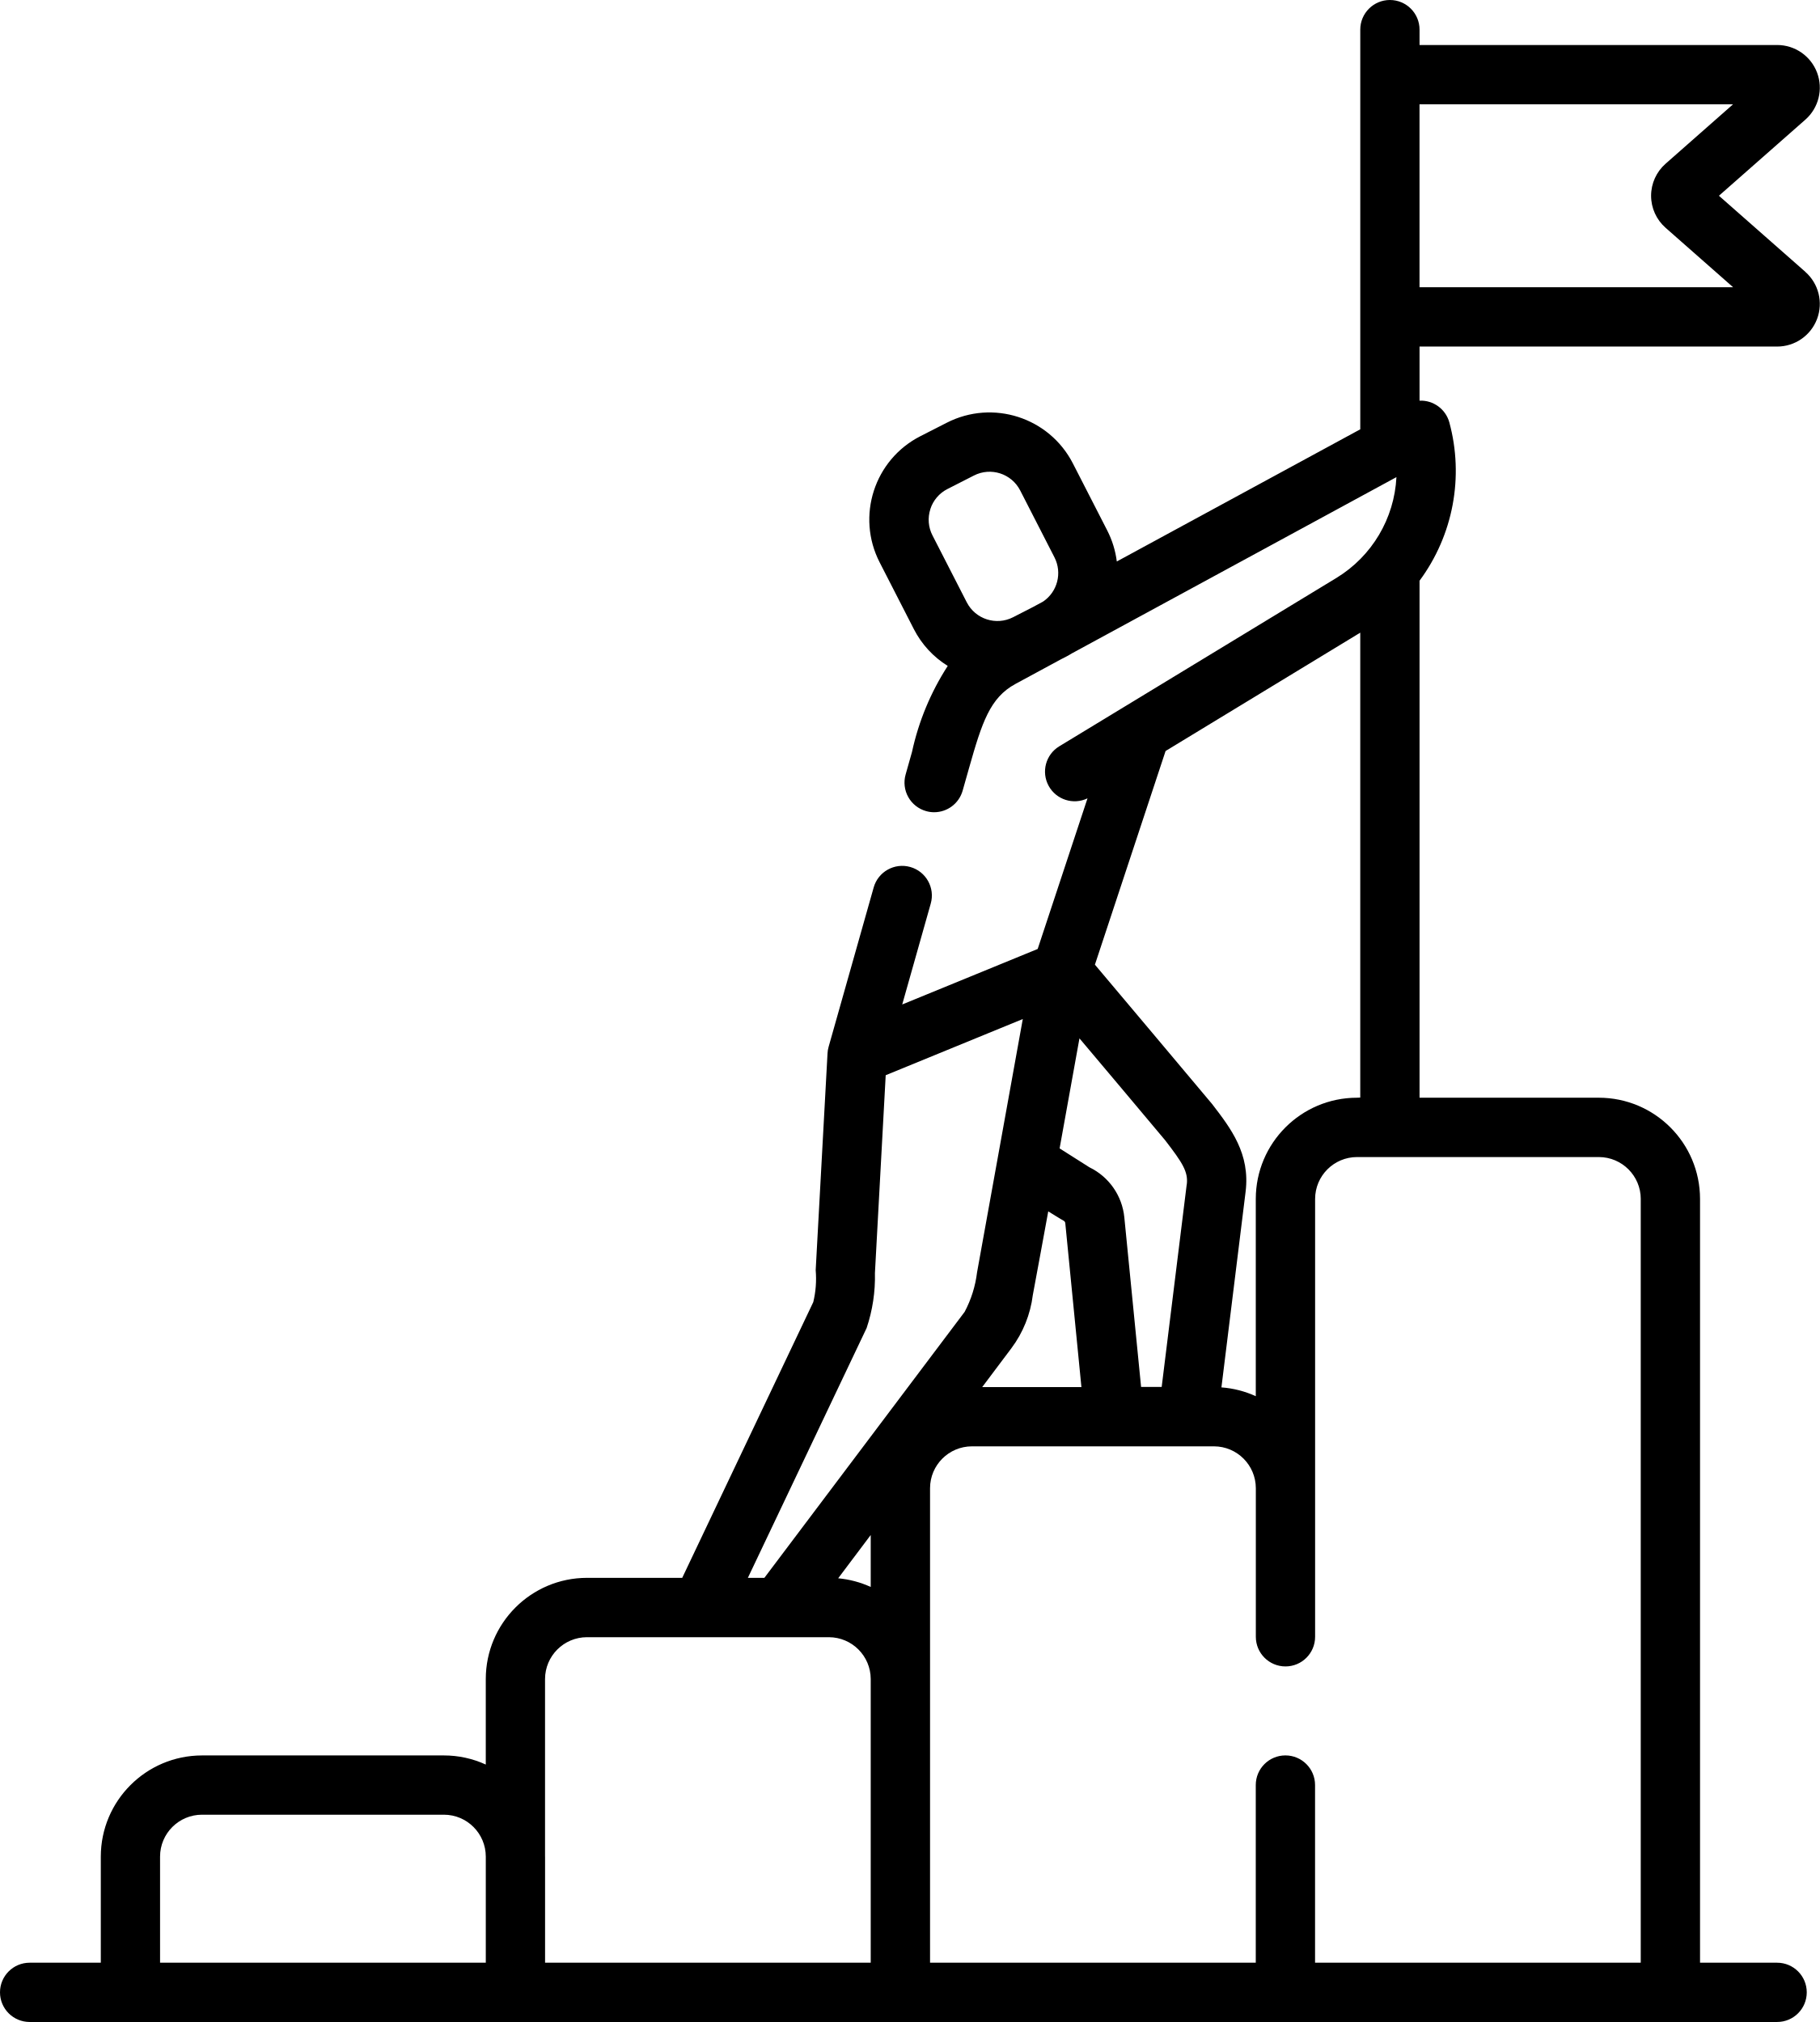
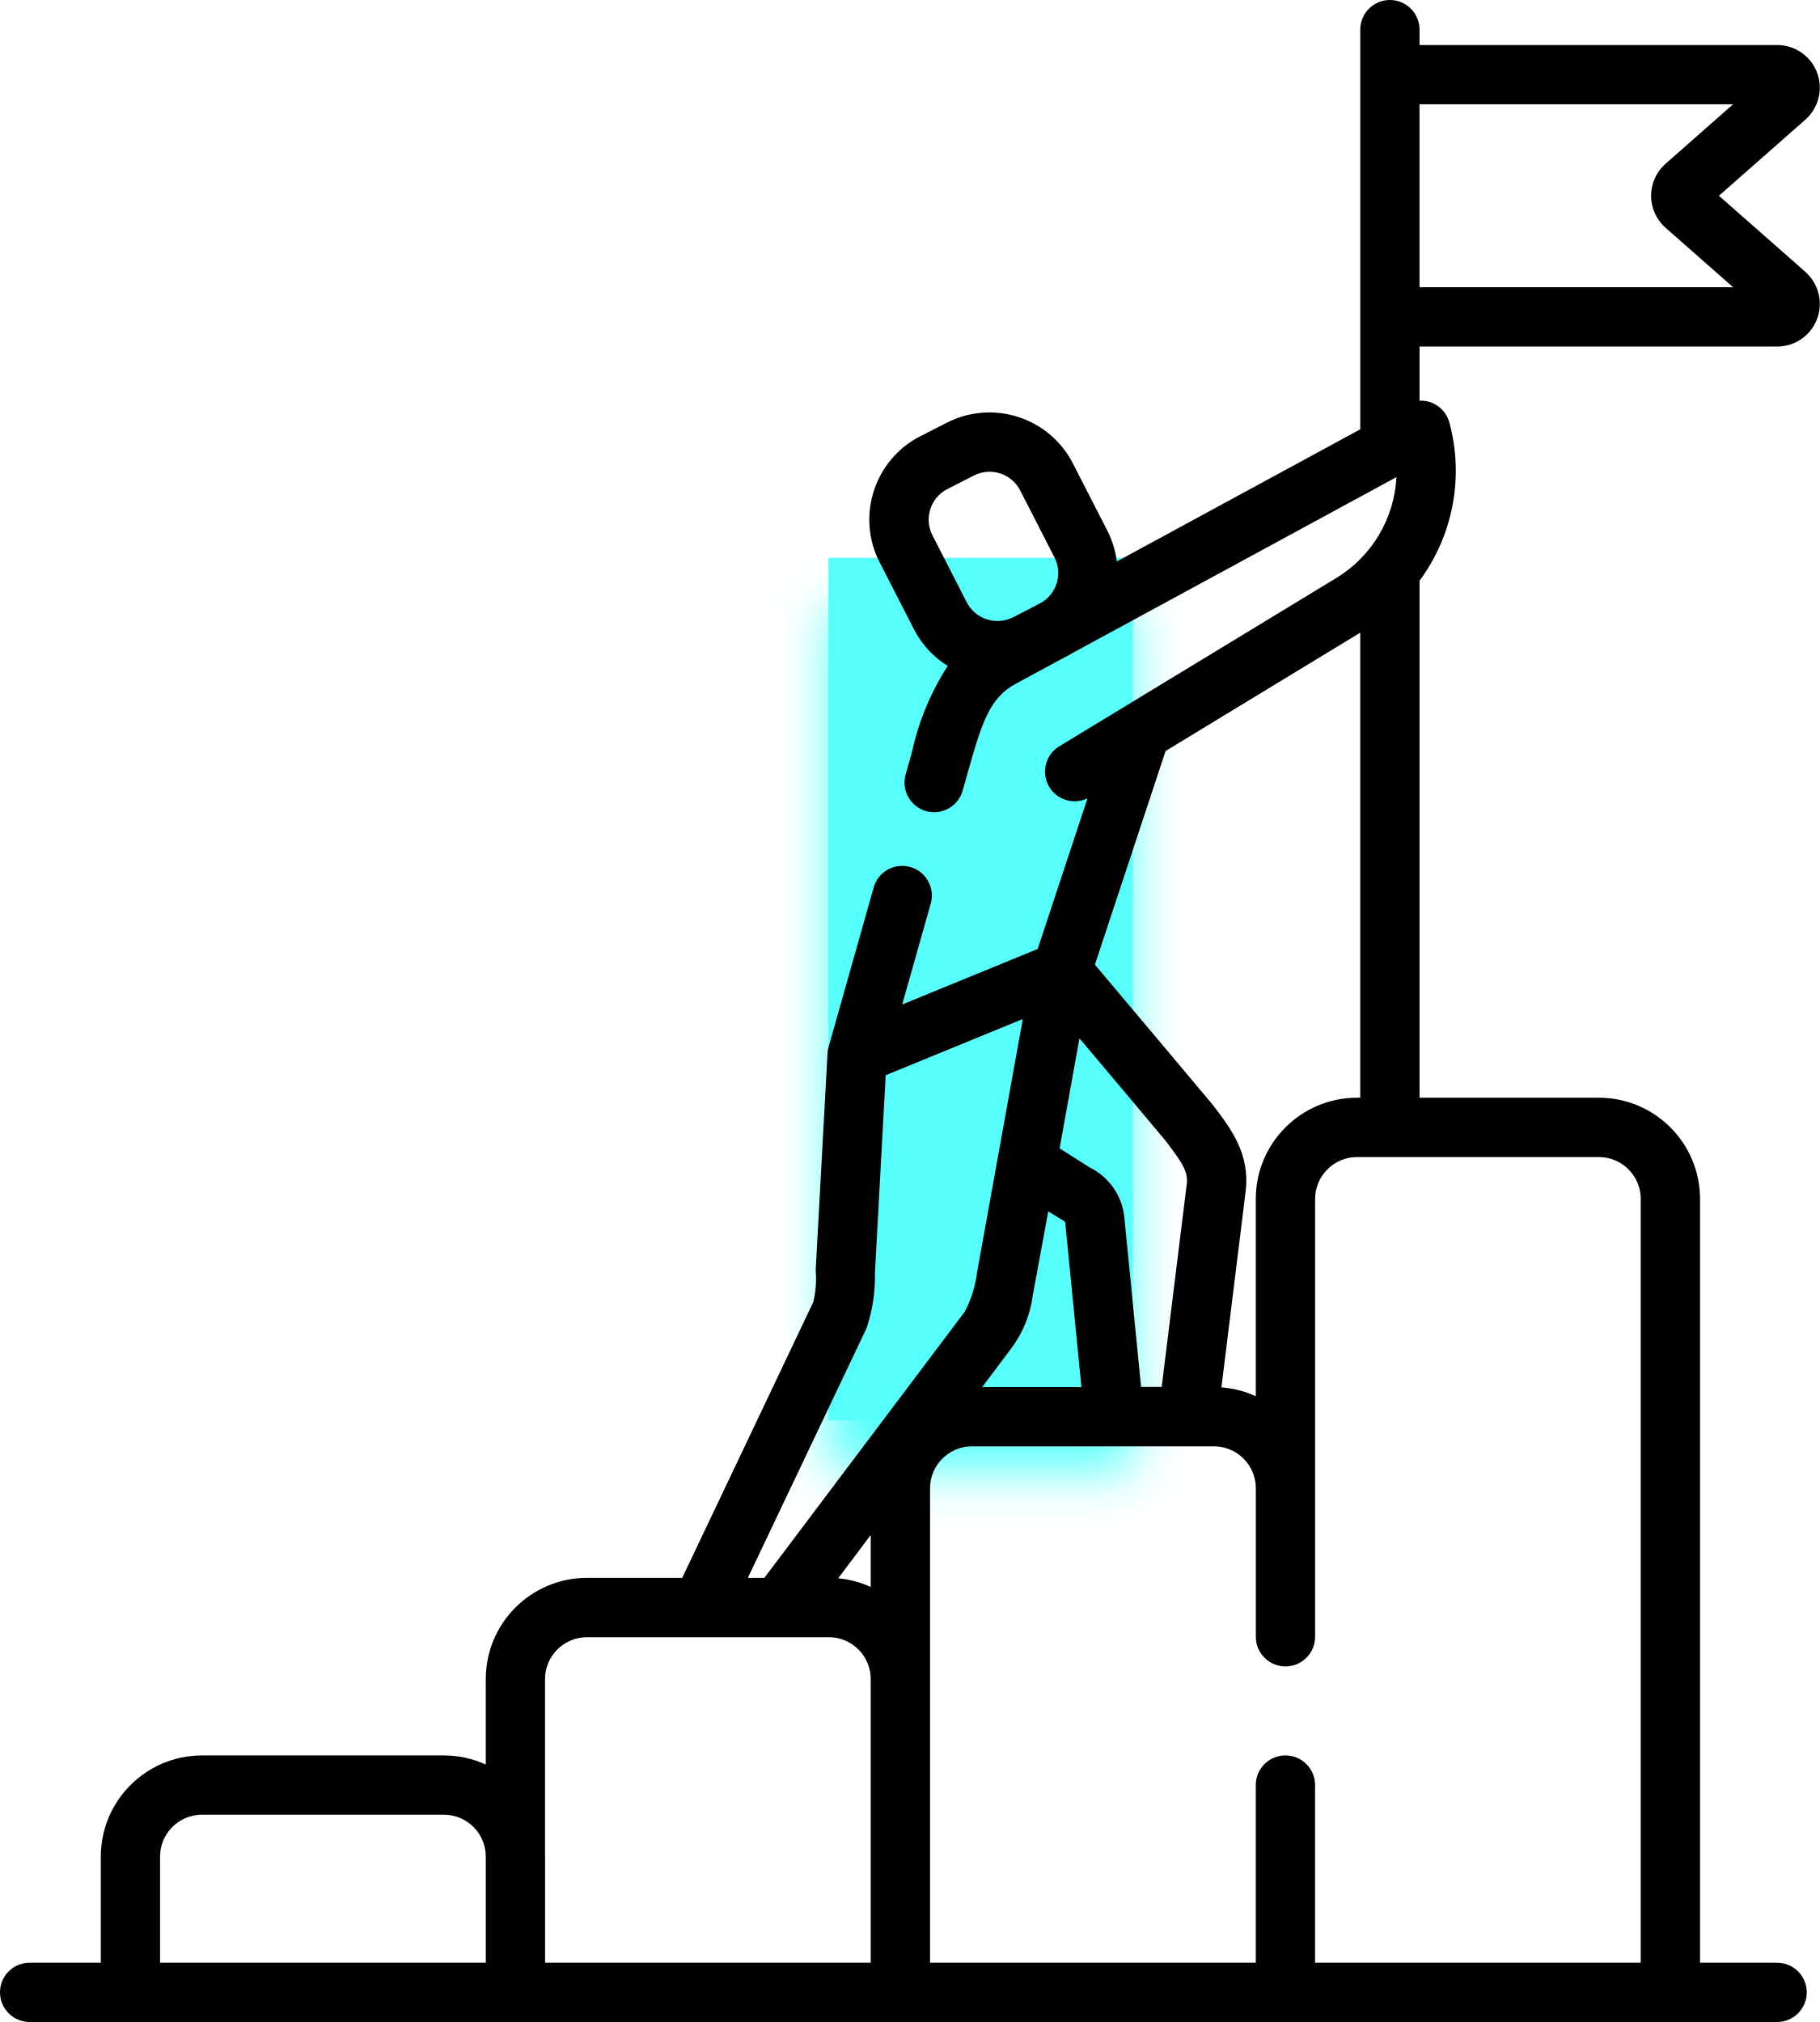
<svg xmlns="http://www.w3.org/2000/svg" width="107.638" height="119.607" viewBox="0 0 107.638 119.607">
-   <path id="promotion-boosting" d="M106.779,16.079l-5.111-4.5,5.111-4.5a2.523,2.523,0,0,0-1.667-4.417H83.961V1.753a1.753,1.753,0,1,0-3.506,0V25.395l-14.4,7.818a5.546,5.546,0,0,0-.569-1.841l-2.029-3.96A5.546,5.546,0,0,0,56,25.005l-1.569.8a5.539,5.539,0,0,0-2.405,7.456l2.029,3.961a5.505,5.505,0,0,0,2,2.169,15.357,15.357,0,0,0-2.113,5.086l-.378,1.338a1.752,1.752,0,0,0,1.21,2.164,1.726,1.726,0,0,0,.477.067,1.754,1.754,0,0,0,1.686-1.277l.378-1.335c.768-2.709,1.24-4.16,2.742-4.976L62.751,39l.332-.17c.11-.057.214-.12.318-.183L82.594,28.223a7.419,7.419,0,0,1-3.539,5.957L66.575,41.763l-.043.026-3.885,2.36a1.753,1.753,0,0,0,1.675,3.075l-2.947,8.91-2.154.883-5.858,2.4L55.05,53.45a1.753,1.753,0,1,0-3.375-.955l-2.667,9.433a1.683,1.683,0,0,0-.063.381l-.7,12.823a5.867,5.867,0,0,1-.143,1.891L40.351,93.334H34.717a5.991,5.991,0,0,0-5.985,5.984v5.06a5.937,5.937,0,0,0-2.478-.539H11.946a5.991,5.991,0,0,0-5.984,5.984V116.1H1.753a1.753,1.753,0,0,0,0,3.506H105.11a1.753,1.753,0,1,0,0-3.506h-4.559V70.917a5.991,5.991,0,0,0-5.984-5.984H83.961V34.351a10.932,10.932,0,0,0,1.761-9.369A1.754,1.754,0,0,0,83.961,23.7V20.5h21.15a2.523,2.523,0,0,0,1.668-4.417ZM55.026,30.115a2.019,2.019,0,0,1,1.008-1.186l1.569-.8a2.034,2.034,0,0,1,2.737.882l2.029,3.961a2.037,2.037,0,0,1-.675,2.613l-.571.309-1.205.618a2.036,2.036,0,0,1-2.737-.883l-2.029-3.96a2.021,2.021,0,0,1-.125-1.551ZM51.5,93.873a5.95,5.95,0,0,0-1.925-.513L51.5,90.8Zm8.323-14.125a6.606,6.606,0,0,0,1.264-3.141c.047-.226.913-4.951.913-4.951s.819.51.9.547a.186.186,0,0,1,.108.153l.954,9.694H58.094Zm10.366-9.676-1.48,11.969H67.491L66.5,72.013a3.693,3.693,0,0,0-2.065-2.964l-1.763-1.118,1.174-6.509S68.8,67.3,68.914,67.449c1.024,1.331,1.374,1.864,1.279,2.624ZM51.258,78.556a9.5,9.5,0,0,0,.491-3.254l.637-11.7,8.108-3.323L59.02,68.448c0,.022-.009.045-.012.067l-1.219,6.75a6.678,6.678,0,0,1-.734,2.335L45.21,93.334h-.976ZM9.467,109.823a2.481,2.481,0,0,1,2.478-2.478H26.254a2.481,2.481,0,0,1,2.479,2.478V116.1H9.467Zm22.77,0v-10.5a2.482,2.482,0,0,1,2.479-2.478H49.025A2.481,2.481,0,0,1,51.5,99.318V116.1H32.239v-6.279Zm64.807-38.9V116.1H77.781V105.591a1.753,1.753,0,0,0-3.507,0V116.1H55.009V88.033a2.481,2.481,0,0,1,2.478-2.478H71.8a2.481,2.481,0,0,1,2.478,2.478v8.788a1.753,1.753,0,1,0,3.506,0v-25.9a2.482,2.482,0,0,1,2.479-2.478H94.566a2.482,2.482,0,0,1,2.479,2.478ZM80.259,64.933a5.991,5.991,0,0,0-5.984,5.984V82.589a5.934,5.934,0,0,0-2.032-.521L73.672,70.5c.281-2.254-.869-3.748-1.98-5.193-.118-.153-6.932-8.244-6.932-8.244l4.18-12.639,11.514-7v27.5Zm3.7-47.944V6.169h18.545L98.512,9.686a2.522,2.522,0,0,0,0,3.787l3.994,3.517H83.961Zm0,0" />
+   <defs>
+     <filter id="Rectangle_Copy_19" x="44.5" y="31.5" width="27" height="60" filterUnits="userSpaceOnUse">
+       <feOffset dy="3" input="SourceAlpha" />
+       <feGaussianBlur stdDeviation="1.5" result="blur" />
+       <feFlood flood-color="#56fffb" />
+       <feComposite operator="in" in2="blur" />
+       <feComposite in="SourceGraphic" />
+     </filter>
+   </defs>
+   <g id="Grupo_414" data-name="Grupo 414" transform="translate(-1068 -1057)">
+     <g transform="matrix(1, 0, 0, 1, 1068, 1057)" filter="url(#Rectangle_Copy_19)">
+       <rect id="Rectangle_Copy_19-2" data-name="Rectangle Copy 19" width="18" height="51" transform="translate(49 33)" fill="#56fffb" />
+     </g>
+     <path id="promotion-boosting" d="M106.779,16.079l-5.111-4.5,5.111-4.5a2.523,2.523,0,0,0-1.667-4.417H83.961V1.753a1.753,1.753,0,1,0-3.506,0V25.395l-14.4,7.818a5.546,5.546,0,0,0-.569-1.841l-2.029-3.96A5.546,5.546,0,0,0,56,25.005l-1.569.8a5.539,5.539,0,0,0-2.405,7.456l2.029,3.961a5.505,5.505,0,0,0,2,2.169,15.357,15.357,0,0,0-2.113,5.086l-.378,1.338a1.752,1.752,0,0,0,1.21,2.164,1.726,1.726,0,0,0,.477.067,1.754,1.754,0,0,0,1.686-1.277l.378-1.335c.768-2.709,1.24-4.16,2.742-4.976L62.751,39l.332-.17c.11-.057.214-.12.318-.183L82.594,28.223a7.419,7.419,0,0,1-3.539,5.957L66.575,41.763l-.043.026-3.885,2.36a1.753,1.753,0,0,0,1.675,3.075l-2.947,8.91-2.154.883-5.858,2.4L55.05,53.45a1.753,1.753,0,1,0-3.375-.955l-2.667,9.433a1.683,1.683,0,0,0-.063.381l-.7,12.823a5.867,5.867,0,0,1-.143,1.891L40.351,93.334H34.717a5.991,5.991,0,0,0-5.985,5.984v5.06a5.937,5.937,0,0,0-2.478-.539H11.946a5.991,5.991,0,0,0-5.984,5.984V116.1H1.753a1.753,1.753,0,0,0,0,3.506H105.11a1.753,1.753,0,1,0,0-3.506h-4.559V70.917a5.991,5.991,0,0,0-5.984-5.984H83.961V34.351a10.932,10.932,0,0,0,1.761-9.369A1.754,1.754,0,0,0,83.961,23.7V20.5h21.15a2.523,2.523,0,0,0,1.668-4.417ZM55.026,30.115a2.019,2.019,0,0,1,1.008-1.186l1.569-.8a2.034,2.034,0,0,1,2.737.882l2.029,3.961a2.037,2.037,0,0,1-.675,2.613l-.571.309-1.205.618a2.036,2.036,0,0,1-2.737-.883l-2.029-3.96a2.021,2.021,0,0,1-.125-1.551ZM51.5,93.873a5.95,5.95,0,0,0-1.925-.513L51.5,90.8Zm8.323-14.125a6.606,6.606,0,0,0,1.264-3.141c.047-.226.913-4.951.913-4.951s.819.51.9.547a.186.186,0,0,1,.108.153l.954,9.694H58.094Zm10.366-9.676-1.48,11.969H67.491L66.5,72.013a3.693,3.693,0,0,0-2.065-2.964l-1.763-1.118,1.174-6.509S68.8,67.3,68.914,67.449c1.024,1.331,1.374,1.864,1.279,2.624ZM51.258,78.556a9.5,9.5,0,0,0,.491-3.254l.637-11.7,8.108-3.323L59.02,68.448c0,.022-.009.045-.012.067l-1.219,6.75a6.678,6.678,0,0,1-.734,2.335L45.21,93.334h-.976ZM9.467,109.823a2.481,2.481,0,0,1,2.478-2.478H26.254a2.481,2.481,0,0,1,2.479,2.478V116.1H9.467Zm22.77,0v-10.5a2.482,2.482,0,0,1,2.479-2.478H49.025A2.481,2.481,0,0,1,51.5,99.318V116.1H32.239v-6.279Zm64.807-38.9V116.1H77.781V105.591a1.753,1.753,0,0,0-3.507,0V116.1H55.009V88.033a2.481,2.481,0,0,1,2.478-2.478H71.8a2.481,2.481,0,0,1,2.478,2.478v8.788a1.753,1.753,0,1,0,3.506,0v-25.9a2.482,2.482,0,0,1,2.479-2.478H94.566a2.482,2.482,0,0,1,2.479,2.478ZM80.259,64.933a5.991,5.991,0,0,0-5.984,5.984V82.589a5.934,5.934,0,0,0-2.032-.521L73.672,70.5c.281-2.254-.869-3.748-1.98-5.193-.118-.153-6.932-8.244-6.932-8.244l4.18-12.639,11.514-7v27.5Zm3.7-47.944V6.169h18.545L98.512,9.686a2.522,2.522,0,0,0,0,3.787l3.994,3.517H83.961Zm0,0" transform="translate(1068 1057)" />
+   </g>
</svg>
